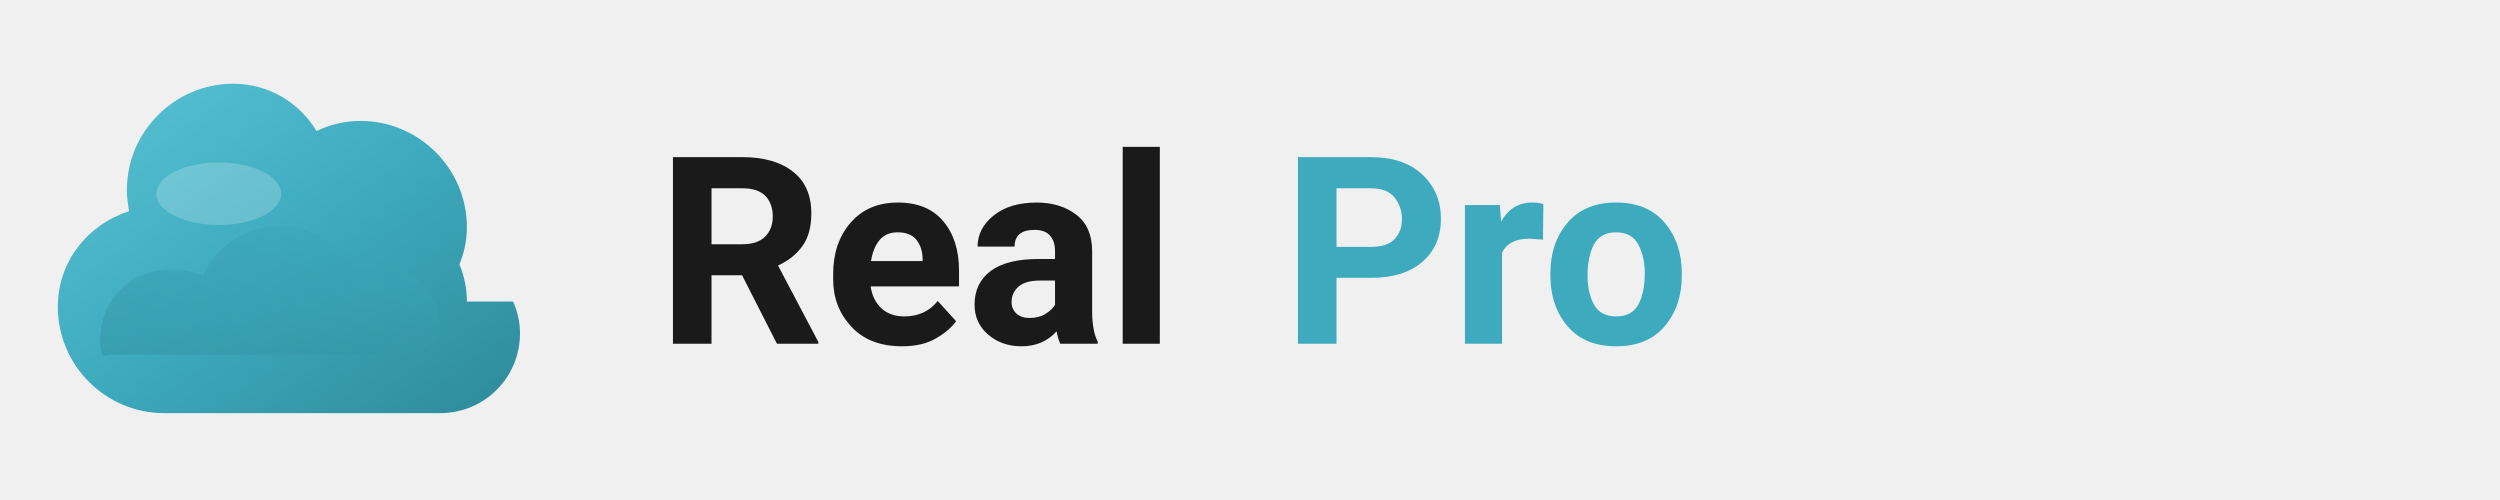
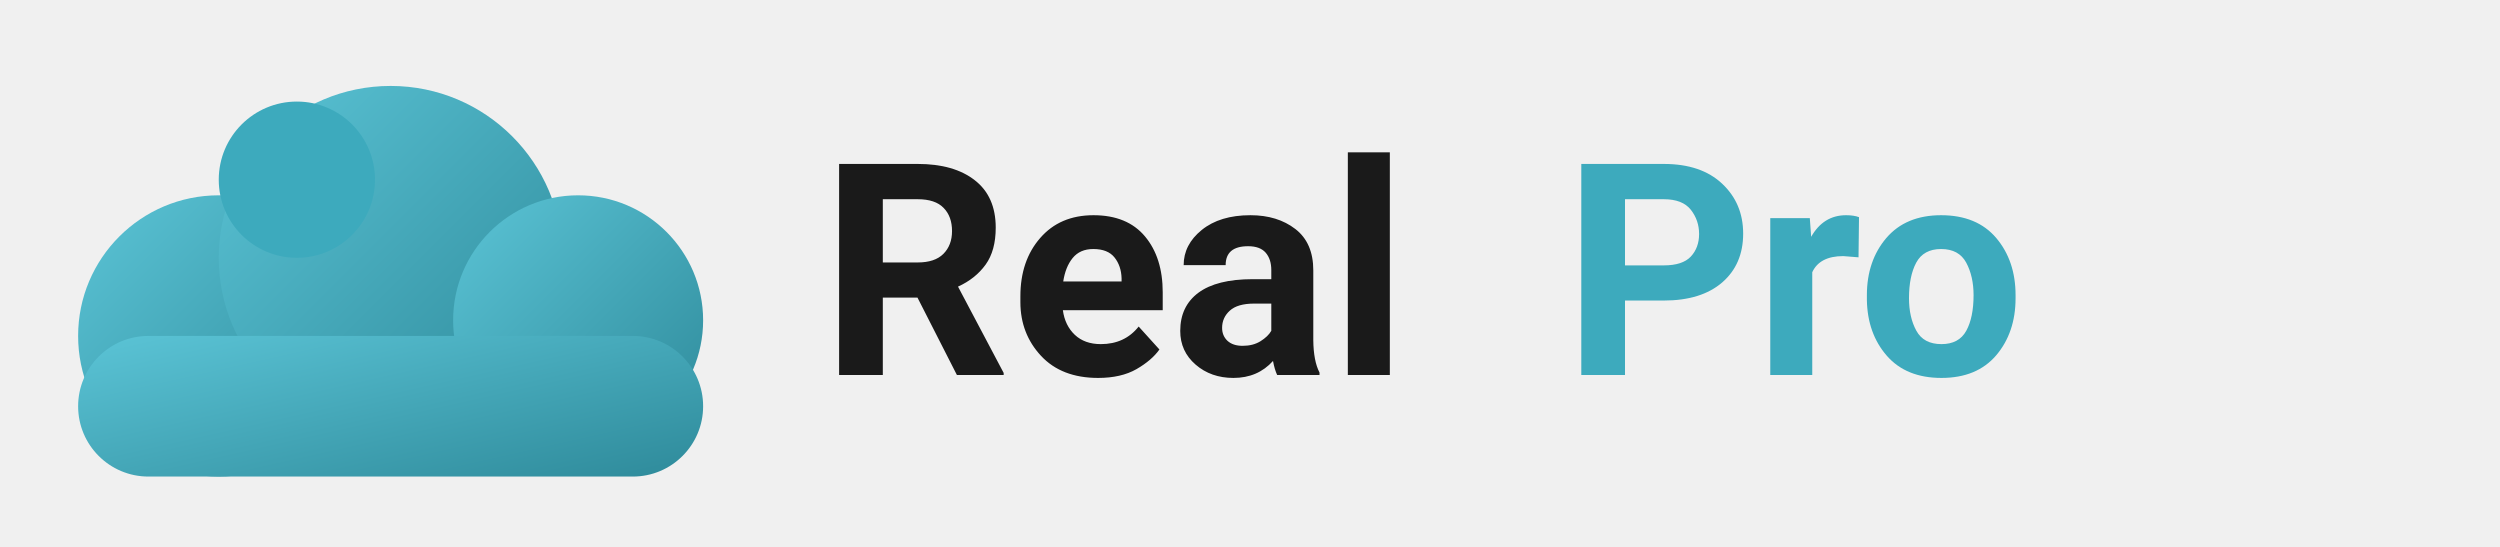
- <svg xmlns="http://www.w3.org/2000/svg" viewBox="0 0 400 80" fill="none">
+ <svg xmlns="http://www.w3.org/2000/svg" viewBox="0 0 320 70" fill="none">
  <defs>
    <linearGradient id="cloudGradient" x1="0%" y1="0%" x2="100%" y2="100%">
      <stop offset="0%" style="stop-color:#5BC4D6" />
-       <stop offset="50%" style="stop-color:#3DAABD" />
      <stop offset="100%" style="stop-color:#2E8A9A" />
    </linearGradient>
-     <linearGradient id="cloudGradientInner" x1="0%" y1="100%" x2="100%" y2="0%">
-       <stop offset="0%" style="stop-color:#2E8A9A" />
-       <stop offset="100%" style="stop-color:#3DAABD" />
-     </linearGradient>
  </defs>
-   <g transform="translate(5, 10)">
-     <path d="M82 45c0-2.5-0.5-4.8-1.4-7 0.9-2.2 1.4-4.5 1.4-7 0-11-9-20-20-20-3 0-5.8 0.7-8.3 1.9C50.5 7.6 44.8 4 38 4c-11 0-20 9-20 20 0 1.4 0.2 2.7 0.4 4C10.6 30.5 5 37.5 5 46c0 11 9 20 20 20h52c8.3 0 15-6.7 15-15 0-2.2-0.5-4.2-1.3-6H82z" fill="url(#cloudGradient)" transform="scale(0.85)" />
-     <path d="M77 50c0-6.6-5.4-12-12-12-1.5 0-2.9 0.3-4.2 0.8-2.8-4.8-8-8-14-8-6.5 0-12 3.8-14.5 9.3C30.5 39.4 28.3 39 26 39c-7.2 0-13 5.8-13 13 0 1.1 0.1 2.2 0.4 3.2 0.8-0.1 1.6-0.2 2.4-0.2h52c3.5 0 6.7-1.2 9.2-3.2V50z" fill="url(#cloudGradientInner)" opacity="0.4" transform="scale(0.85)" />
-     <ellipse cx="30" cy="21" rx="10" ry="5" fill="white" opacity="0.2" />
+   <g transform="translate(0, 5)">
+     <circle cx="28" cy="38" r="18" fill="url(#cloudGradient)" />
+     <circle cx="50" cy="28" r="22" fill="url(#cloudGradient)" />
+     <circle cx="74" cy="36" r="16" fill="url(#cloudGradient)" />
+     <circle cx="38" cy="18" r="10" fill="#3DAABD" />
+     <rect x="10" y="38" width="80" height="18" rx="9" fill="url(#cloudGradient)" />
  </g>
-   <text x="105" y="55" font-family="system-ui, -apple-system, 'Segoe UI', Roboto, sans-serif" font-size="42" font-weight="700" fill="#1A1A1A">Real</text>
-   <text x="205" y="55" font-family="system-ui, -apple-system, 'Segoe UI', Roboto, sans-serif" font-size="42" font-weight="700" fill="#3DAABD">Pro</text>
+   <text x="105" y="48" font-family="system-ui, -apple-system, 'Segoe UI', Roboto, sans-serif" font-size="38" font-weight="700" fill="#1A1A1A">Real</text>
+   <text x="200" y="48" font-family="system-ui, -apple-system, 'Segoe UI', Roboto, sans-serif" font-size="38" font-weight="700" fill="#3DAABD">Pro</text>
</svg>
